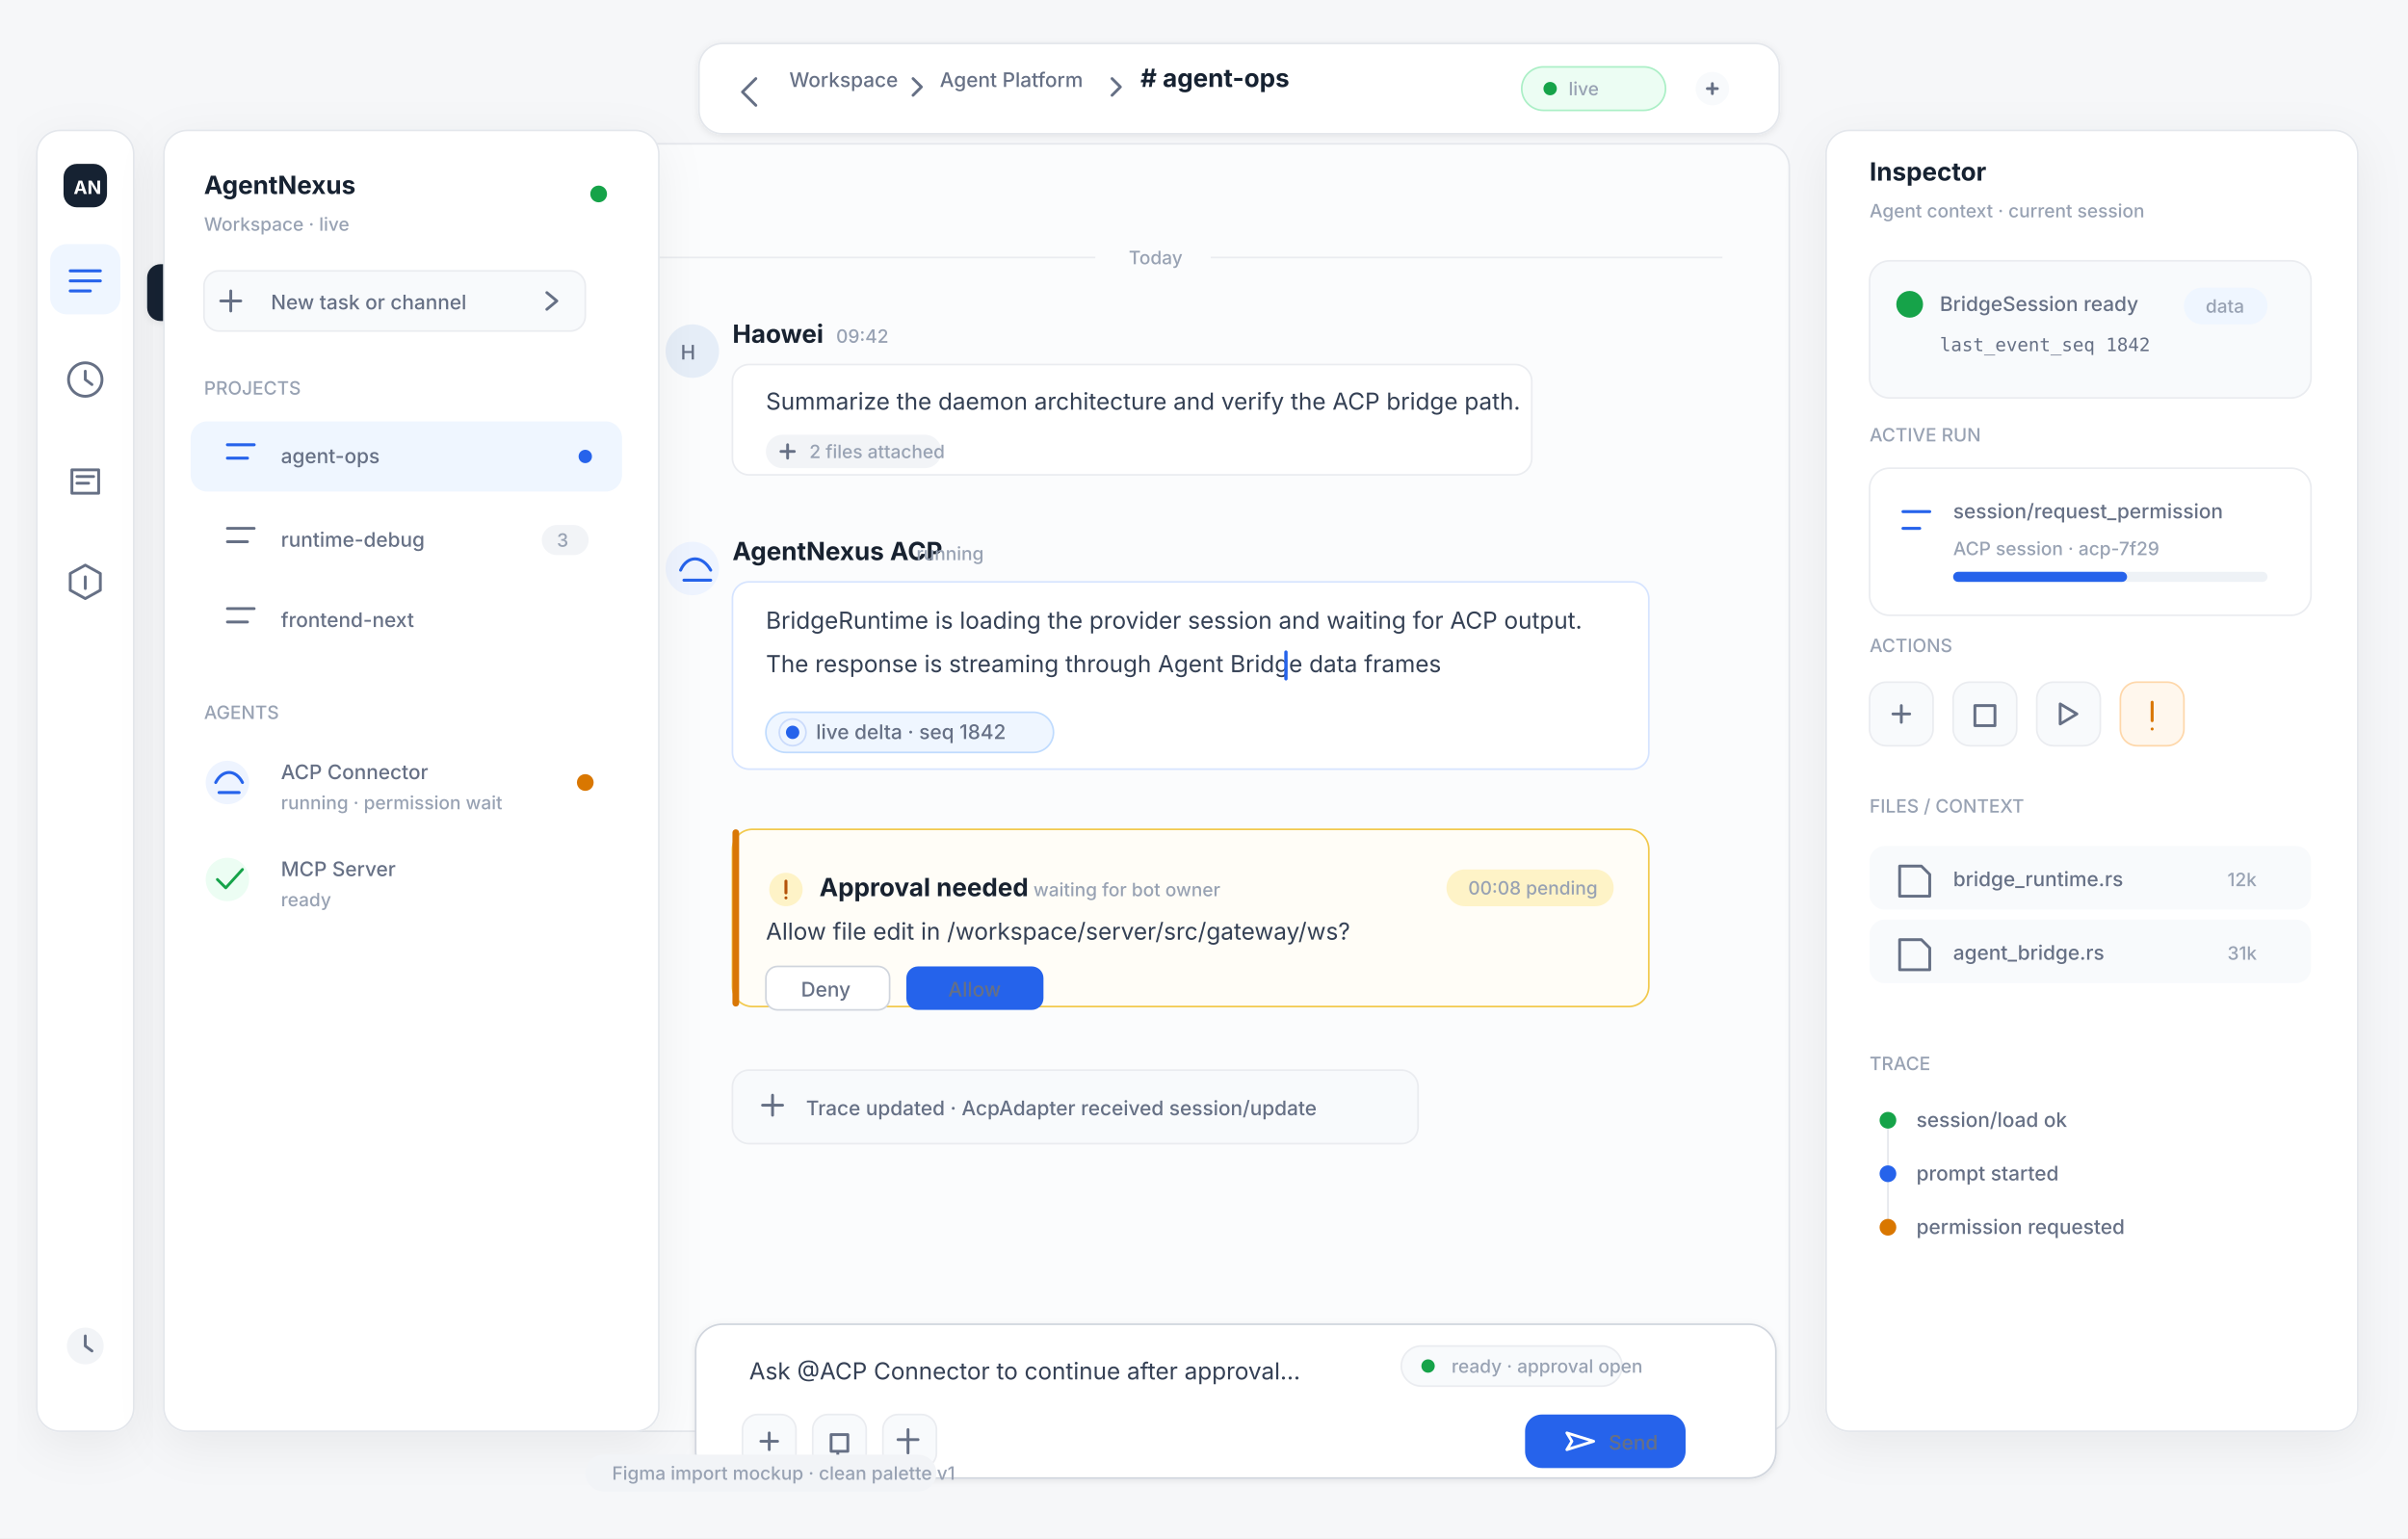
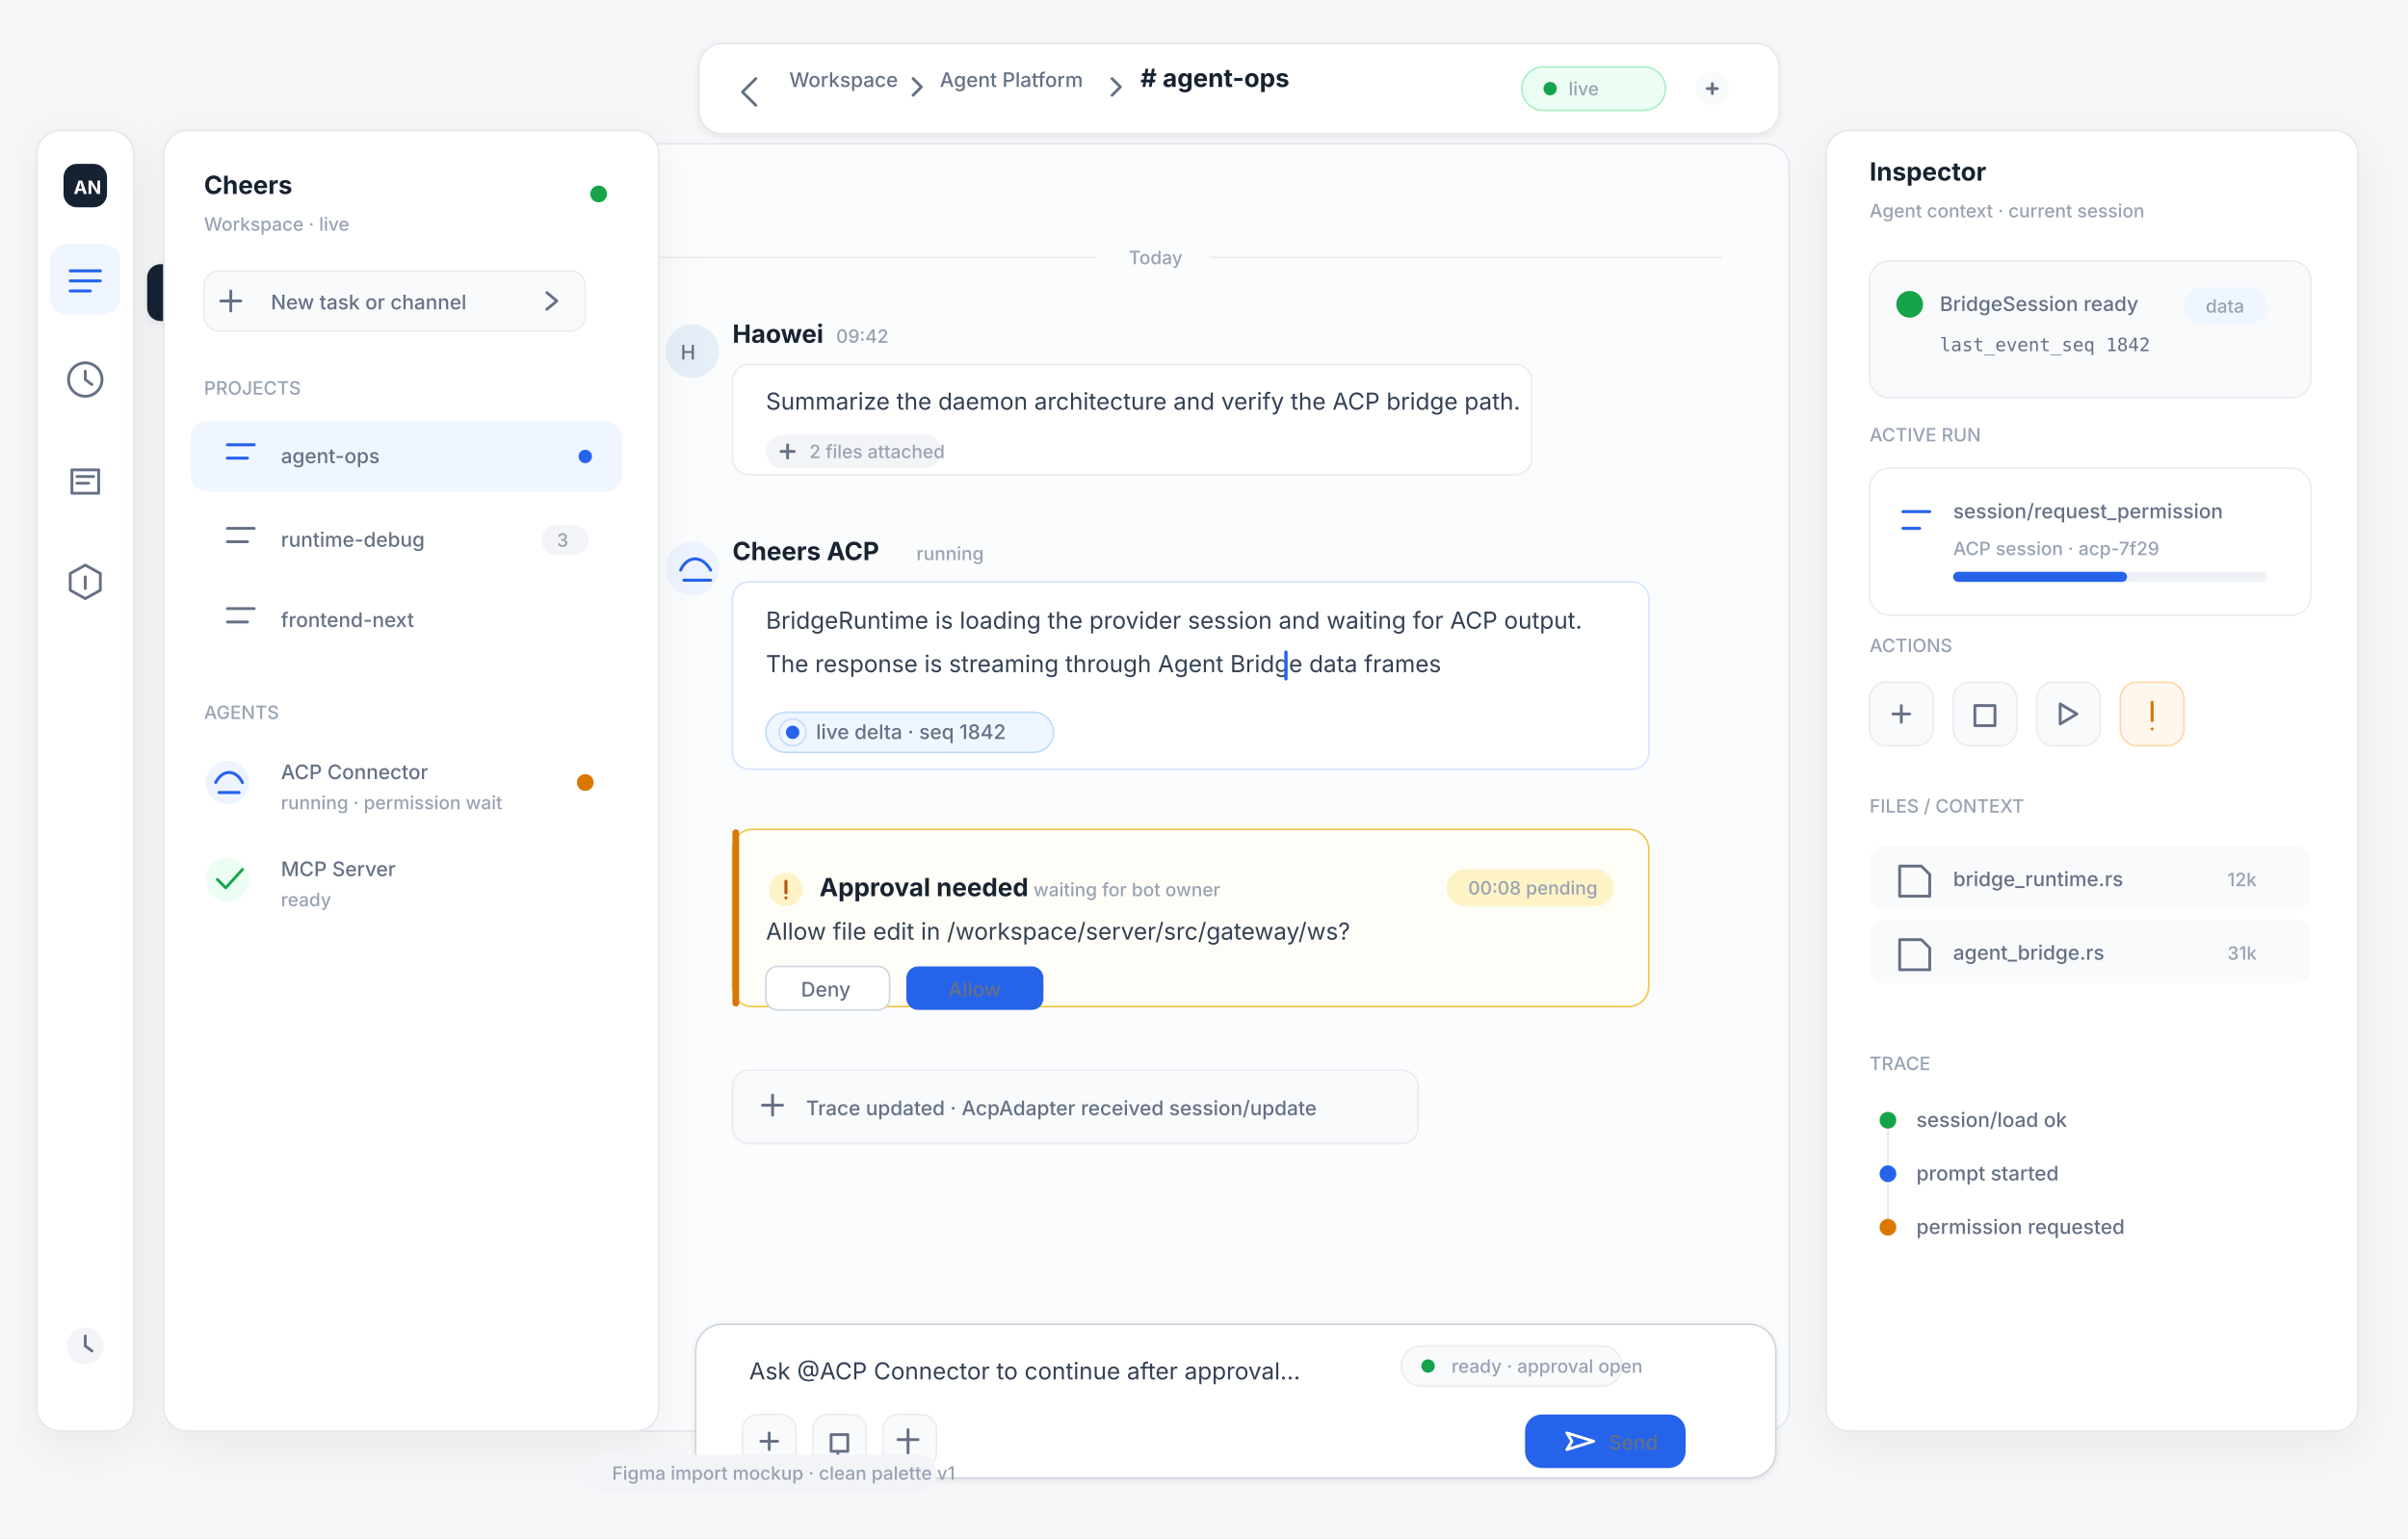
<svg xmlns="http://www.w3.org/2000/svg" width="1440" height="920" viewBox="0 0 1440 920" fill="none">
  <defs>
    <filter id="softShadow" x="-20%" y="-20%" width="140%" height="140%" color-interpolation-filters="sRGB">
      <feDropShadow dx="0" dy="10" stdDeviation="18" flood-color="#111827" flood-opacity="0.08" />
      <feDropShadow dx="0" dy="1" stdDeviation="2" flood-color="#111827" flood-opacity="0.08" />
    </filter>
    <filter id="panelShadow" x="-20%" y="-20%" width="140%" height="140%" color-interpolation-filters="sRGB">
      <feDropShadow dx="0" dy="8" stdDeviation="14" flood-color="#111827" flood-opacity="0.06" />
    </filter>
    <style>
      .label { font: 500 12px -apple-system, BlinkMacSystemFont, "Segoe UI", sans-serif; fill: #667085; letter-spacing: 0; }
      .body { font: 400 14px -apple-system, BlinkMacSystemFont, "Segoe UI", sans-serif; fill: #344054; letter-spacing: 0; }
      .title { font: 650 15px -apple-system, BlinkMacSystemFont, "Segoe UI", sans-serif; fill: #182230; letter-spacing: 0; }
      .small { font: 500 11px -apple-system, BlinkMacSystemFont, "Segoe UI", sans-serif; fill: #98A2B3; letter-spacing: 0; }
      .mono { font: 500 11px ui-monospace, SFMono-Regular, Menlo, Monaco, Consolas, monospace; fill: #667085; letter-spacing: 0; }
      .icon { stroke: #667085; stroke-width: 1.7; stroke-linecap: round; stroke-linejoin: round; }
      .iconActive { stroke: #2563EB; stroke-width: 1.8; stroke-linecap: round; stroke-linejoin: round; }
    </style>
  </defs>
  <rect width="1440" height="920" fill="#F6F7F9" />
  <g id="base-chat-layer">
    <rect x="350" y="86" width="720" height="770" rx="14" fill="#FBFCFD" />
    <rect x="350" y="86" width="720" height="770" rx="14" stroke="#E4E7EC" />
    <g id="date-divider">
      <line x1="392" y1="154" x2="655" y2="154" stroke="#EAECF0" />
      <text x="675" y="158" class="small">Today</text>
      <line x1="724" y1="154" x2="1030" y2="154" stroke="#EAECF0" />
    </g>
    <g id="user-message">
      <circle cx="414" cy="210" r="16" fill="#E6EEF8" />
      <text x="407" y="215" class="label" fill="#2563EB">H</text>
      <text x="438" y="205" class="title">Haowei</text>
      <text x="500" y="205" class="small">09:42</text>
      <rect x="438" y="218" width="478" height="66" rx="10" fill="#FFFFFF" stroke="#EAECF0" />
      <text x="458" y="245" class="body">Summarize the daemon architecture and verify the ACP bridge path.</text>
      <g transform="translate(458 260)">
        <rect width="105" height="20" rx="10" fill="#F2F4F7" />
        <path d="M13 6v8M9 10h8" class="icon" />
        <text x="26" y="14" class="small">2 files attached</text>
      </g>
    </g>
    <g id="agent-streaming-message">
      <circle cx="414" cy="340" r="16" fill="#EEF4FF" />
      <path d="M407 341c4-9 13-9 18 0M409 347h16" class="iconActive" />
-       <text x="438" y="335" class="title">AgentNexus ACP</text>
+       <text x="438" y="335" class="title">Cheers ACP</text>
      <text x="548" y="335" class="small">running</text>
      <rect x="438" y="348" width="548" height="112" rx="10" fill="#FFFFFF" stroke="#D6E4FF" />
      <text x="458" y="376" class="body">BridgeRuntime is loading the provider session and waiting for ACP output.</text>
      <text x="458" y="402" class="body">The response is streaming through Agent Bridge data frames</text>
      <rect x="768" y="389" width="2" height="18" rx="1" fill="#2563EB" />
      <g id="live-state" transform="translate(458 426)">
        <rect width="172" height="24" rx="12" fill="#EFF6FF" stroke="#BFDBFE" />
        <circle cx="16" cy="12" r="4" fill="#2563EB" />
        <circle cx="16" cy="12" r="8" stroke="#2563EB" stroke-opacity="0.18" />
        <text x="30" y="16" class="label" fill="#2563EB">live delta · seq 1842</text>
      </g>
    </g>
    <g id="approval-card">
      <rect x="438" y="496" width="548" height="106" rx="12" fill="#FFFDF7" stroke="#F2C94C" />
      <rect x="438" y="496" width="4" height="106" rx="2" fill="#D97706" />
      <g transform="translate(458 520)">
        <circle cx="12" cy="12" r="10" fill="#FEF3C7" />
        <path d="M12 7v7M12 17h.01" stroke="#B45309" stroke-width="1.8" stroke-linecap="round" />
        <text x="32" y="16" class="title">Approval needed</text>
        <text x="160" y="16" class="small">waiting for bot owner</text>
      </g>
      <text x="458" y="562" class="body">Allow file edit in /workspace/server/src/gateway/ws?</text>
      <g transform="translate(458 578)">
        <rect width="74" height="26" rx="7" fill="#FFFFFF" stroke="#D0D5DD" />
        <text x="21" y="18" class="label">Deny</text>
        <rect x="84" width="82" height="26" rx="7" fill="#2563EB" />
        <text x="109" y="18" class="label" fill="#FFFFFF">Allow</text>
      </g>
      <g transform="translate(865 520)">
        <rect width="100" height="22" rx="11" fill="#FEF3C7" />
        <text x="13" y="15" class="small" fill="#B45309">00:08 pending</text>
      </g>
    </g>
    <g id="system-note">
      <rect x="438" y="640" width="410" height="44" rx="10" fill="#F8FAFC" stroke="#EAECF0" />
      <path d="M462 655v12M456 661h12" class="icon" />
      <text x="482" y="667" class="label">Trace updated · AcpAdapter received session/update</text>
    </g>
  </g>
  <g id="workspace-rail" filter="url(#panelShadow)">
    <rect x="22" y="78" width="58" height="778" rx="14" fill="#FFFFFF" stroke="#E4E7EC" />
    <g transform="translate(38 98)">
      <rect width="26" height="26" rx="8" fill="#182230" />
      <text x="6" y="18" font-family="-apple-system, BlinkMacSystemFont, Segoe UI, sans-serif" font-size="11" font-weight="700" fill="#FFFFFF">AN</text>
    </g>
    <g transform="translate(38 154)">
      <rect x="-8" y="-8" width="42" height="42" rx="10" fill="#EFF6FF" />
      <path d="M4 8h18M4 14h18M4 20h12" class="iconActive" />
    </g>
    <g transform="translate(38 214)">
      <circle cx="13" cy="13" r="10" class="icon" />
      <path d="M13 8v5l4 3" class="icon" />
    </g>
    <g transform="translate(38 274)">
      <path d="M5 7h16v14H5zM8 11h10M8 15h7" class="icon" />
    </g>
    <g transform="translate(38 334)">
      <path d="M13 4l9 5v10l-9 5-9-5V9z" class="icon" />
      <path d="M13 11v7" class="icon" />
    </g>
    <g transform="translate(38 792)">
      <circle cx="13" cy="13" r="11" fill="#F2F4F7" />
      <path d="M13 7v6l4 3" class="icon" />
    </g>
  </g>
  <g id="hover-tooltip" filter="url(#softShadow)">
    <rect x="88" y="158" width="116" height="34" rx="8" fill="#182230" />
    <text x="104" y="180" class="label" fill="#FFFFFF">Channels</text>
  </g>
  <g id="channel-list-panel" filter="url(#panelShadow)">
    <rect x="98" y="78" width="296" height="778" rx="14" fill="#FFFFFF" stroke="#E4E7EC" />
    <g id="channel-header">
-       <text x="122" y="116" class="title">AgentNexus</text>
+       <text x="122" y="116" class="title">Cheers</text>
      <text x="122" y="138" class="small">Workspace · live</text>
      <circle cx="358" cy="116" r="5" fill="#16A34A" />
    </g>
    <g id="quick-actions" transform="translate(122 162)">
      <rect width="228" height="36" rx="9" fill="#F8FAFC" stroke="#EAECF0" />
      <path d="M16 12v12M10 18h12" class="icon" />
      <text x="40" y="23" class="label">New task or channel</text>
      <path d="M205 13l6 5-6 5" class="icon" />
    </g>
    <text x="122" y="236" class="small">PROJECTS</text>
    <g id="channel-active" transform="translate(114 252)">
      <rect width="258" height="42" rx="10" fill="#EFF6FF" />
      <path d="M22 14h16M22 22h12" class="iconActive" />
      <text x="54" y="25" class="label" fill="#2563EB">agent-ops</text>
      <circle cx="236" cy="21" r="4" fill="#2563EB" />
    </g>
    <g transform="translate(114 302)">
      <path d="M22 14h16M22 22h12" class="icon" />
      <text x="54" y="25" class="label">runtime-debug</text>
      <rect x="210" y="12" width="28" height="18" rx="9" fill="#F2F4F7" />
      <text x="219" y="25" class="small">3</text>
    </g>
    <g transform="translate(114 350)">
      <path d="M22 14h16M22 22h12" class="icon" />
      <text x="54" y="25" class="label">frontend-next</text>
    </g>
    <text x="122" y="430" class="small">AGENTS</text>
    <g transform="translate(114 448)">
      <circle cx="22" cy="20" r="13" fill="#EEF4FF" />
      <path d="M15 20c4-8 12-8 16 0M17 26h12" class="iconActive" />
      <text x="54" y="18" class="label">ACP Connector</text>
      <text x="54" y="36" class="small">running · permission wait</text>
      <circle cx="236" cy="20" r="5" fill="#D97706" />
    </g>
    <g transform="translate(114 506)">
      <circle cx="22" cy="20" r="13" fill="#ECFDF3" />
      <path d="M16 20l5 5 10-11" stroke="#16A34A" stroke-width="1.7" stroke-linecap="round" stroke-linejoin="round" />
      <text x="54" y="18" class="label">MCP Server</text>
      <text x="54" y="36" class="small">ready</text>
    </g>
  </g>
  <g id="floating-route-header" filter="url(#softShadow)">
    <rect x="418" y="26" width="646" height="54" rx="14" fill="#FFFFFF" stroke="#E4E7EC" />
    <g transform="translate(438 43)">
      <path d="M14 4L6 12l8 8" class="icon" />
    </g>
    <text x="472" y="52" class="label">Workspace</text>
    <path d="M546 47l5 5-5 5" class="icon" />
    <text x="562" y="52" class="label">Agent Platform</text>
    <path d="M665 47l5 5-5 5" class="icon" />
    <text x="682" y="52" class="title"># agent-ops</text>
    <g transform="translate(910 40)">
      <rect width="86" height="26" rx="13" fill="#ECFDF3" stroke="#ABEFC6" />
      <circle cx="17" cy="13" r="4" fill="#16A34A" />
      <text x="28" y="17" class="small" fill="#15803D">live</text>
    </g>
    <g transform="translate(1014 43)">
      <circle cx="10" cy="10" r="10" fill="#F8FAFC" />
      <path d="M7 10h6M10 7v6" class="icon" />
    </g>
  </g>
  <g id="right-inspector" filter="url(#panelShadow)">
    <rect x="1092" y="78" width="318" height="778" rx="14" fill="#FFFFFF" stroke="#E4E7EC" />
    <g transform="translate(1118 108)">
      <text class="title">Inspector</text>
      <text y="22" class="small">Agent context · current session</text>
    </g>
    <g id="inspector-status" transform="translate(1118 156)">
      <rect width="264" height="82" rx="12" fill="#F8FAFC" stroke="#EAECF0" />
      <circle cx="24" cy="26" r="8" fill="#16A34A" />
      <text x="42" y="30" class="label">BridgeSession ready</text>
      <text x="42" y="54" class="mono">last_event_seq 1842</text>
      <rect x="188" y="16" width="50" height="22" rx="11" fill="#EFF6FF" />
      <text x="201" y="31" class="small" fill="#2563EB">data</text>
    </g>
    <g transform="translate(1118 264)">
      <text class="small">ACTIVE RUN</text>
      <rect y="16" width="264" height="88" rx="12" fill="#FFFFFF" stroke="#EAECF0" />
      <path d="M20 42h16M20 52h10" class="iconActive" />
      <text x="50" y="46" class="label">session/request_permission</text>
      <text x="50" y="68" class="small">ACP session · acp-7f29</text>
      <rect x="50" y="78" width="188" height="6" rx="3" fill="#EEF2F6" />
      <rect x="50" y="78" width="104" height="6" rx="3" fill="#2563EB" />
    </g>
    <g transform="translate(1118 390)">
      <text class="small">ACTIONS</text>
      <g transform="translate(0 18)">
        <rect width="38" height="38" rx="10" fill="#F8FAFC" stroke="#EAECF0" />
        <path d="M14 19h10M19 14v10" class="icon" />
        <rect x="50" width="38" height="38" rx="10" fill="#F8FAFC" stroke="#EAECF0" />
        <path d="M63 14h12v12H63z" class="icon" />
        <rect x="100" width="38" height="38" rx="10" fill="#F8FAFC" stroke="#EAECF0" />
        <path d="M114 13l10 6-10 6z" class="icon" />
        <rect x="150" width="38" height="38" rx="10" fill="#FFF7ED" stroke="#FED7AA" />
        <path d="M169 12v11M169 28h.01" stroke="#D97706" stroke-width="1.8" stroke-linecap="round" />
      </g>
    </g>
    <g transform="translate(1118 486)">
      <text class="small">FILES / CONTEXT</text>
      <g transform="translate(0 20)">
        <rect width="264" height="38" rx="9" fill="#F8FAFC" />
        <path d="M18 12h13l5 5v13H18z" class="icon" />
        <text x="50" y="24" class="label">bridge_runtime.rs</text>
        <text x="214" y="24" class="small">12k</text>
      </g>
      <g transform="translate(0 64)">
        <rect width="264" height="38" rx="9" fill="#F8FAFC" />
        <path d="M18 12h13l5 5v13H18z" class="icon" />
        <text x="50" y="24" class="label">agent_bridge.rs</text>
        <text x="214" y="24" class="small">31k</text>
      </g>
    </g>
    <g transform="translate(1118 640)">
      <text class="small">TRACE</text>
      <line x1="11" y1="28" x2="11" y2="98" stroke="#E4E7EC" />
      <circle cx="11" cy="30" r="5" fill="#16A34A" />
      <text x="28" y="34" class="label">session/load ok</text>
      <circle cx="11" cy="62" r="5" fill="#2563EB" />
      <text x="28" y="66" class="label">prompt started</text>
      <circle cx="11" cy="94" r="5" fill="#D97706" />
      <text x="28" y="98" class="label">permission requested</text>
    </g>
  </g>
  <g id="floating-composer" filter="url(#softShadow)">
    <rect x="416" y="792" width="646" height="92" rx="16" fill="#FFFFFF" stroke="#D0D5DD" />
    <text x="448" y="825" class="body">Ask @ACP Connector to continue after approval...</text>
    <g transform="translate(444 846)">
      <rect width="32" height="32" rx="9" fill="#F8FAFC" stroke="#EAECF0" />
      <path d="M11 16h10M16 11v10" class="icon" />
      <rect x="42" width="32" height="32" rx="9" fill="#F8FAFC" stroke="#EAECF0" />
      <path d="M53 12h10v10H53zM57 22v4" class="icon" />
      <rect x="84" width="32" height="32" rx="9" fill="#F8FAFC" stroke="#EAECF0" />
      <path d="M99 9v14M93 15h12" class="icon" />
      <rect x="468" width="96" height="32" rx="10" fill="#2563EB" />
      <path d="M493 11l16 5-16 5 3-5z" stroke="#FFFFFF" stroke-width="1.7" stroke-linecap="round" stroke-linejoin="round" />
      <text x="518" y="21" class="label" fill="#FFFFFF">Send</text>
    </g>
    <g transform="translate(838 805)">
      <rect width="132" height="24" rx="12" fill="#F8FAFC" stroke="#EAECF0" />
      <circle cx="16" cy="12" r="4" fill="#16A34A" />
      <text x="30" y="16" class="small">ready · approval open</text>
    </g>
  </g>
  <g id="figma-import-note">
    <rect x="350" y="870" width="210" height="22" rx="11" fill="#F2F4F7" />
    <text x="366" y="885" class="small">Figma import mockup · clean palette v1</text>
  </g>
</svg>
